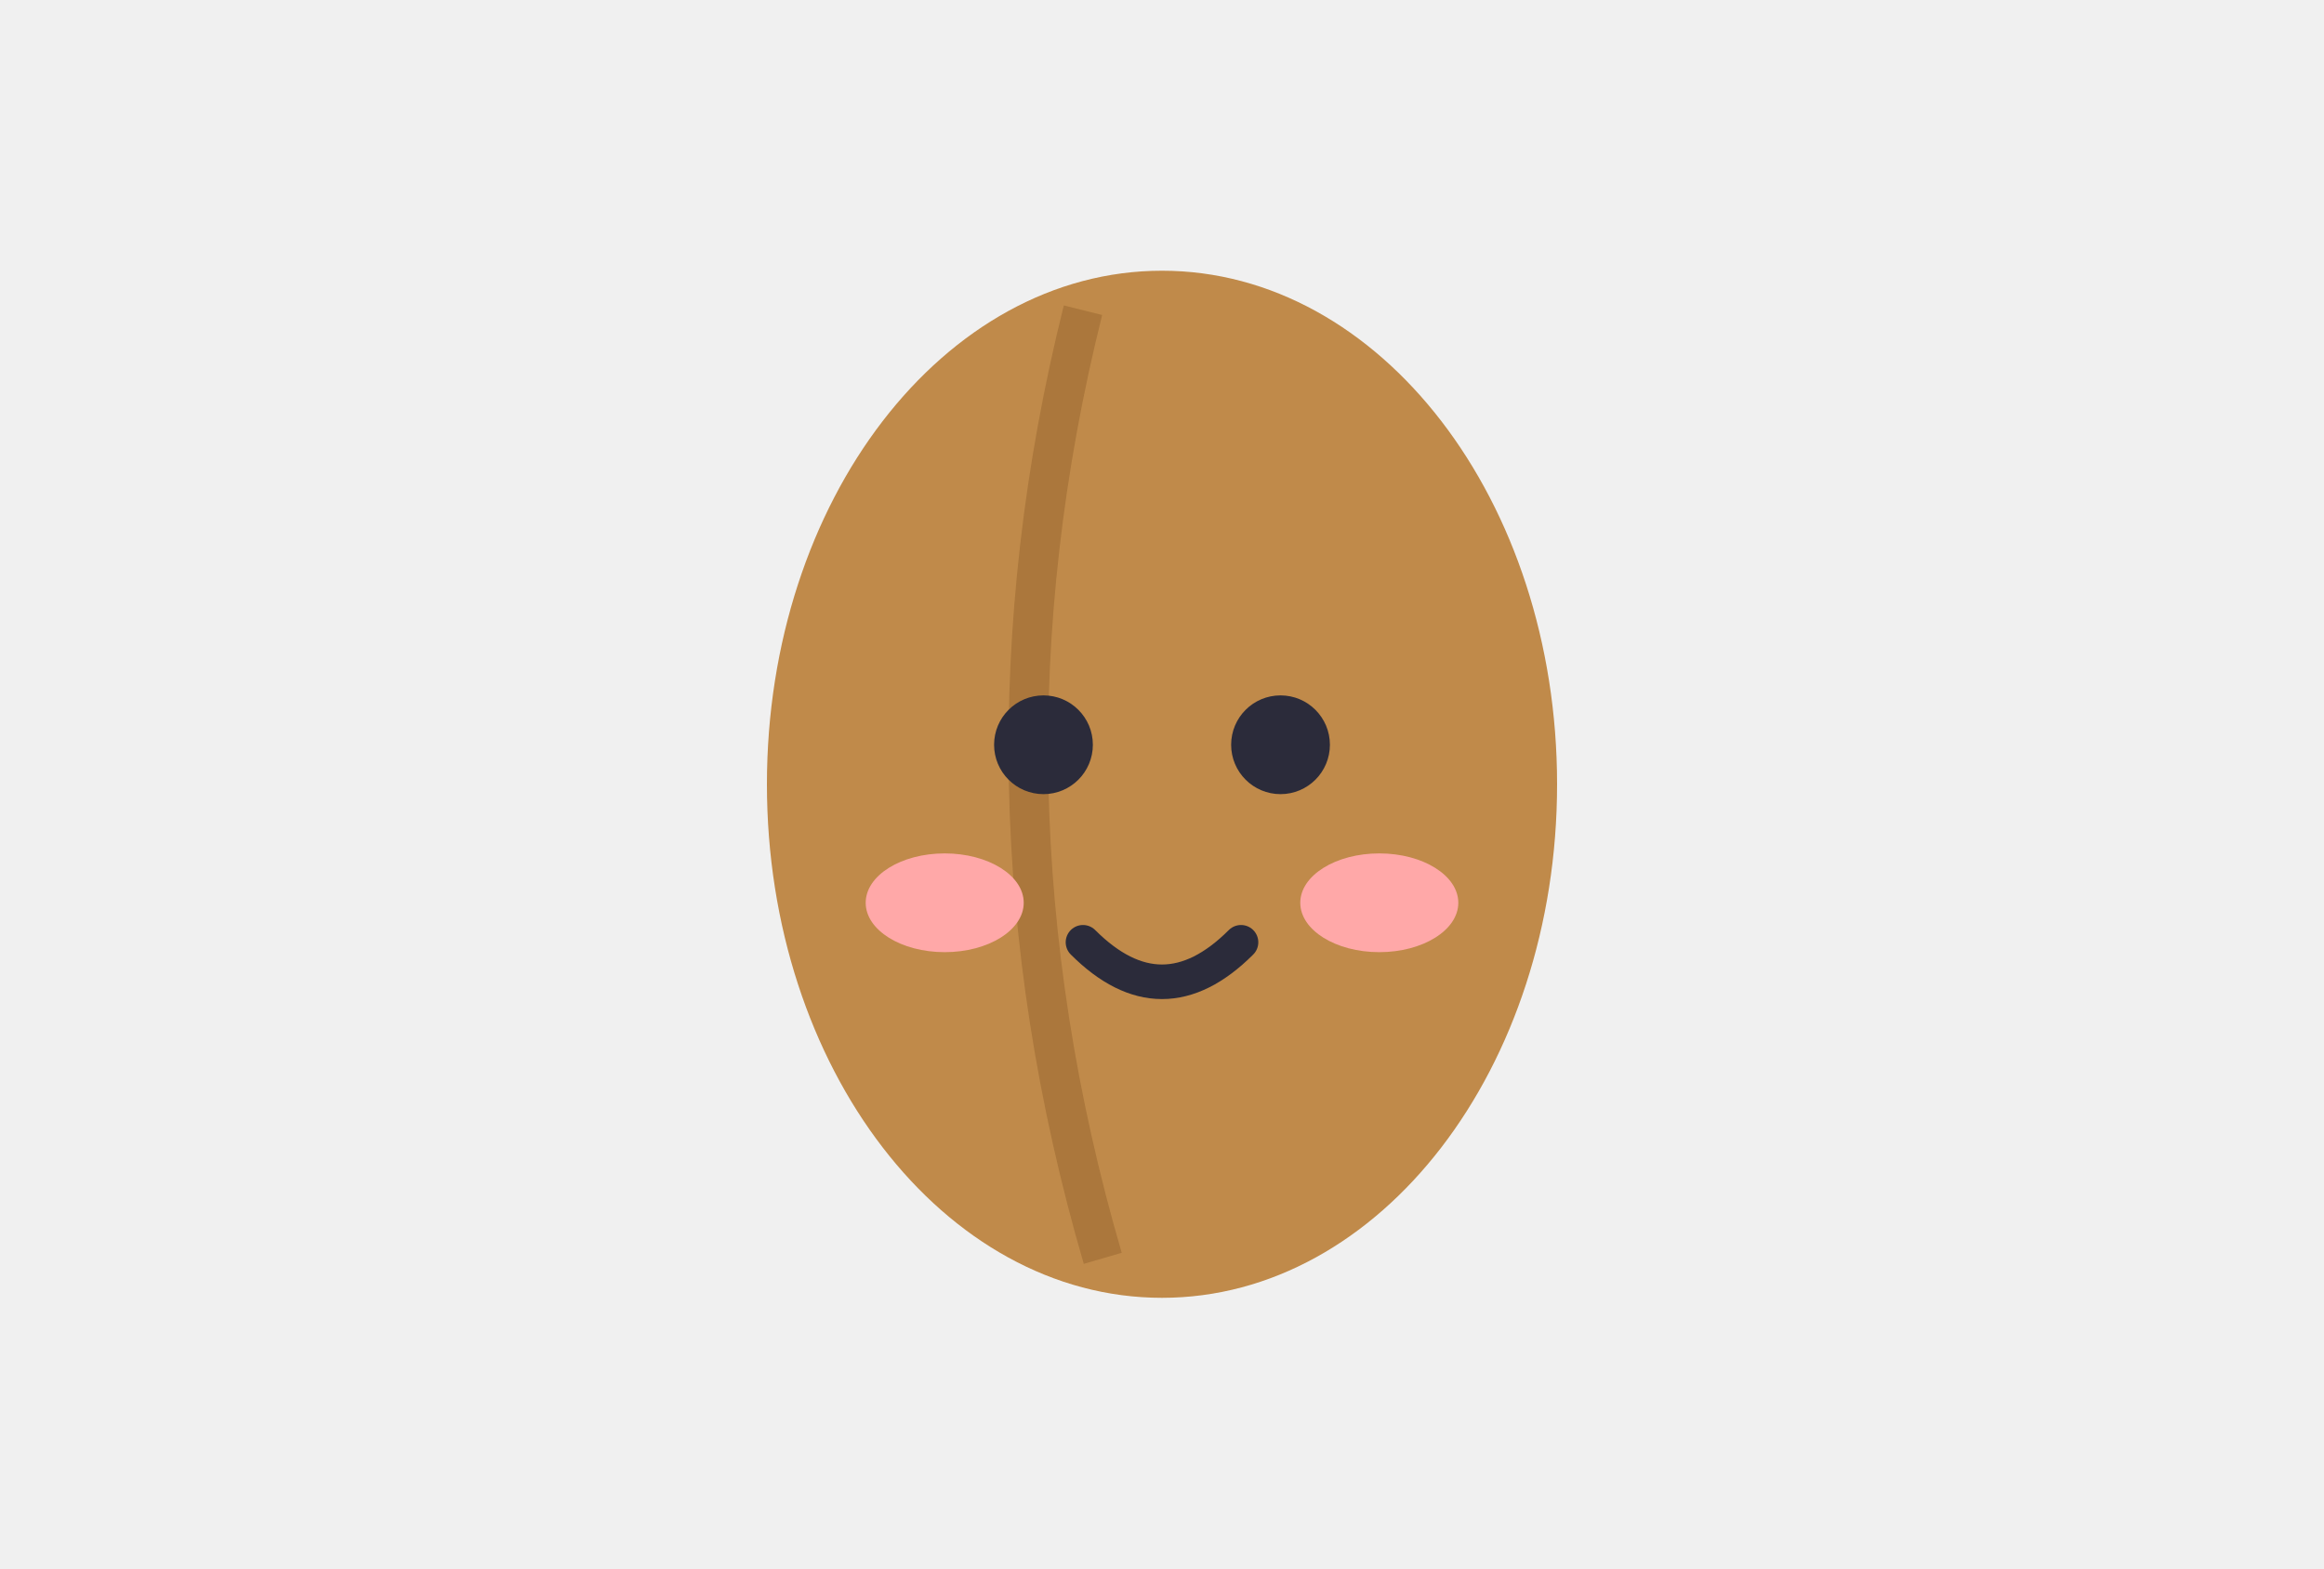
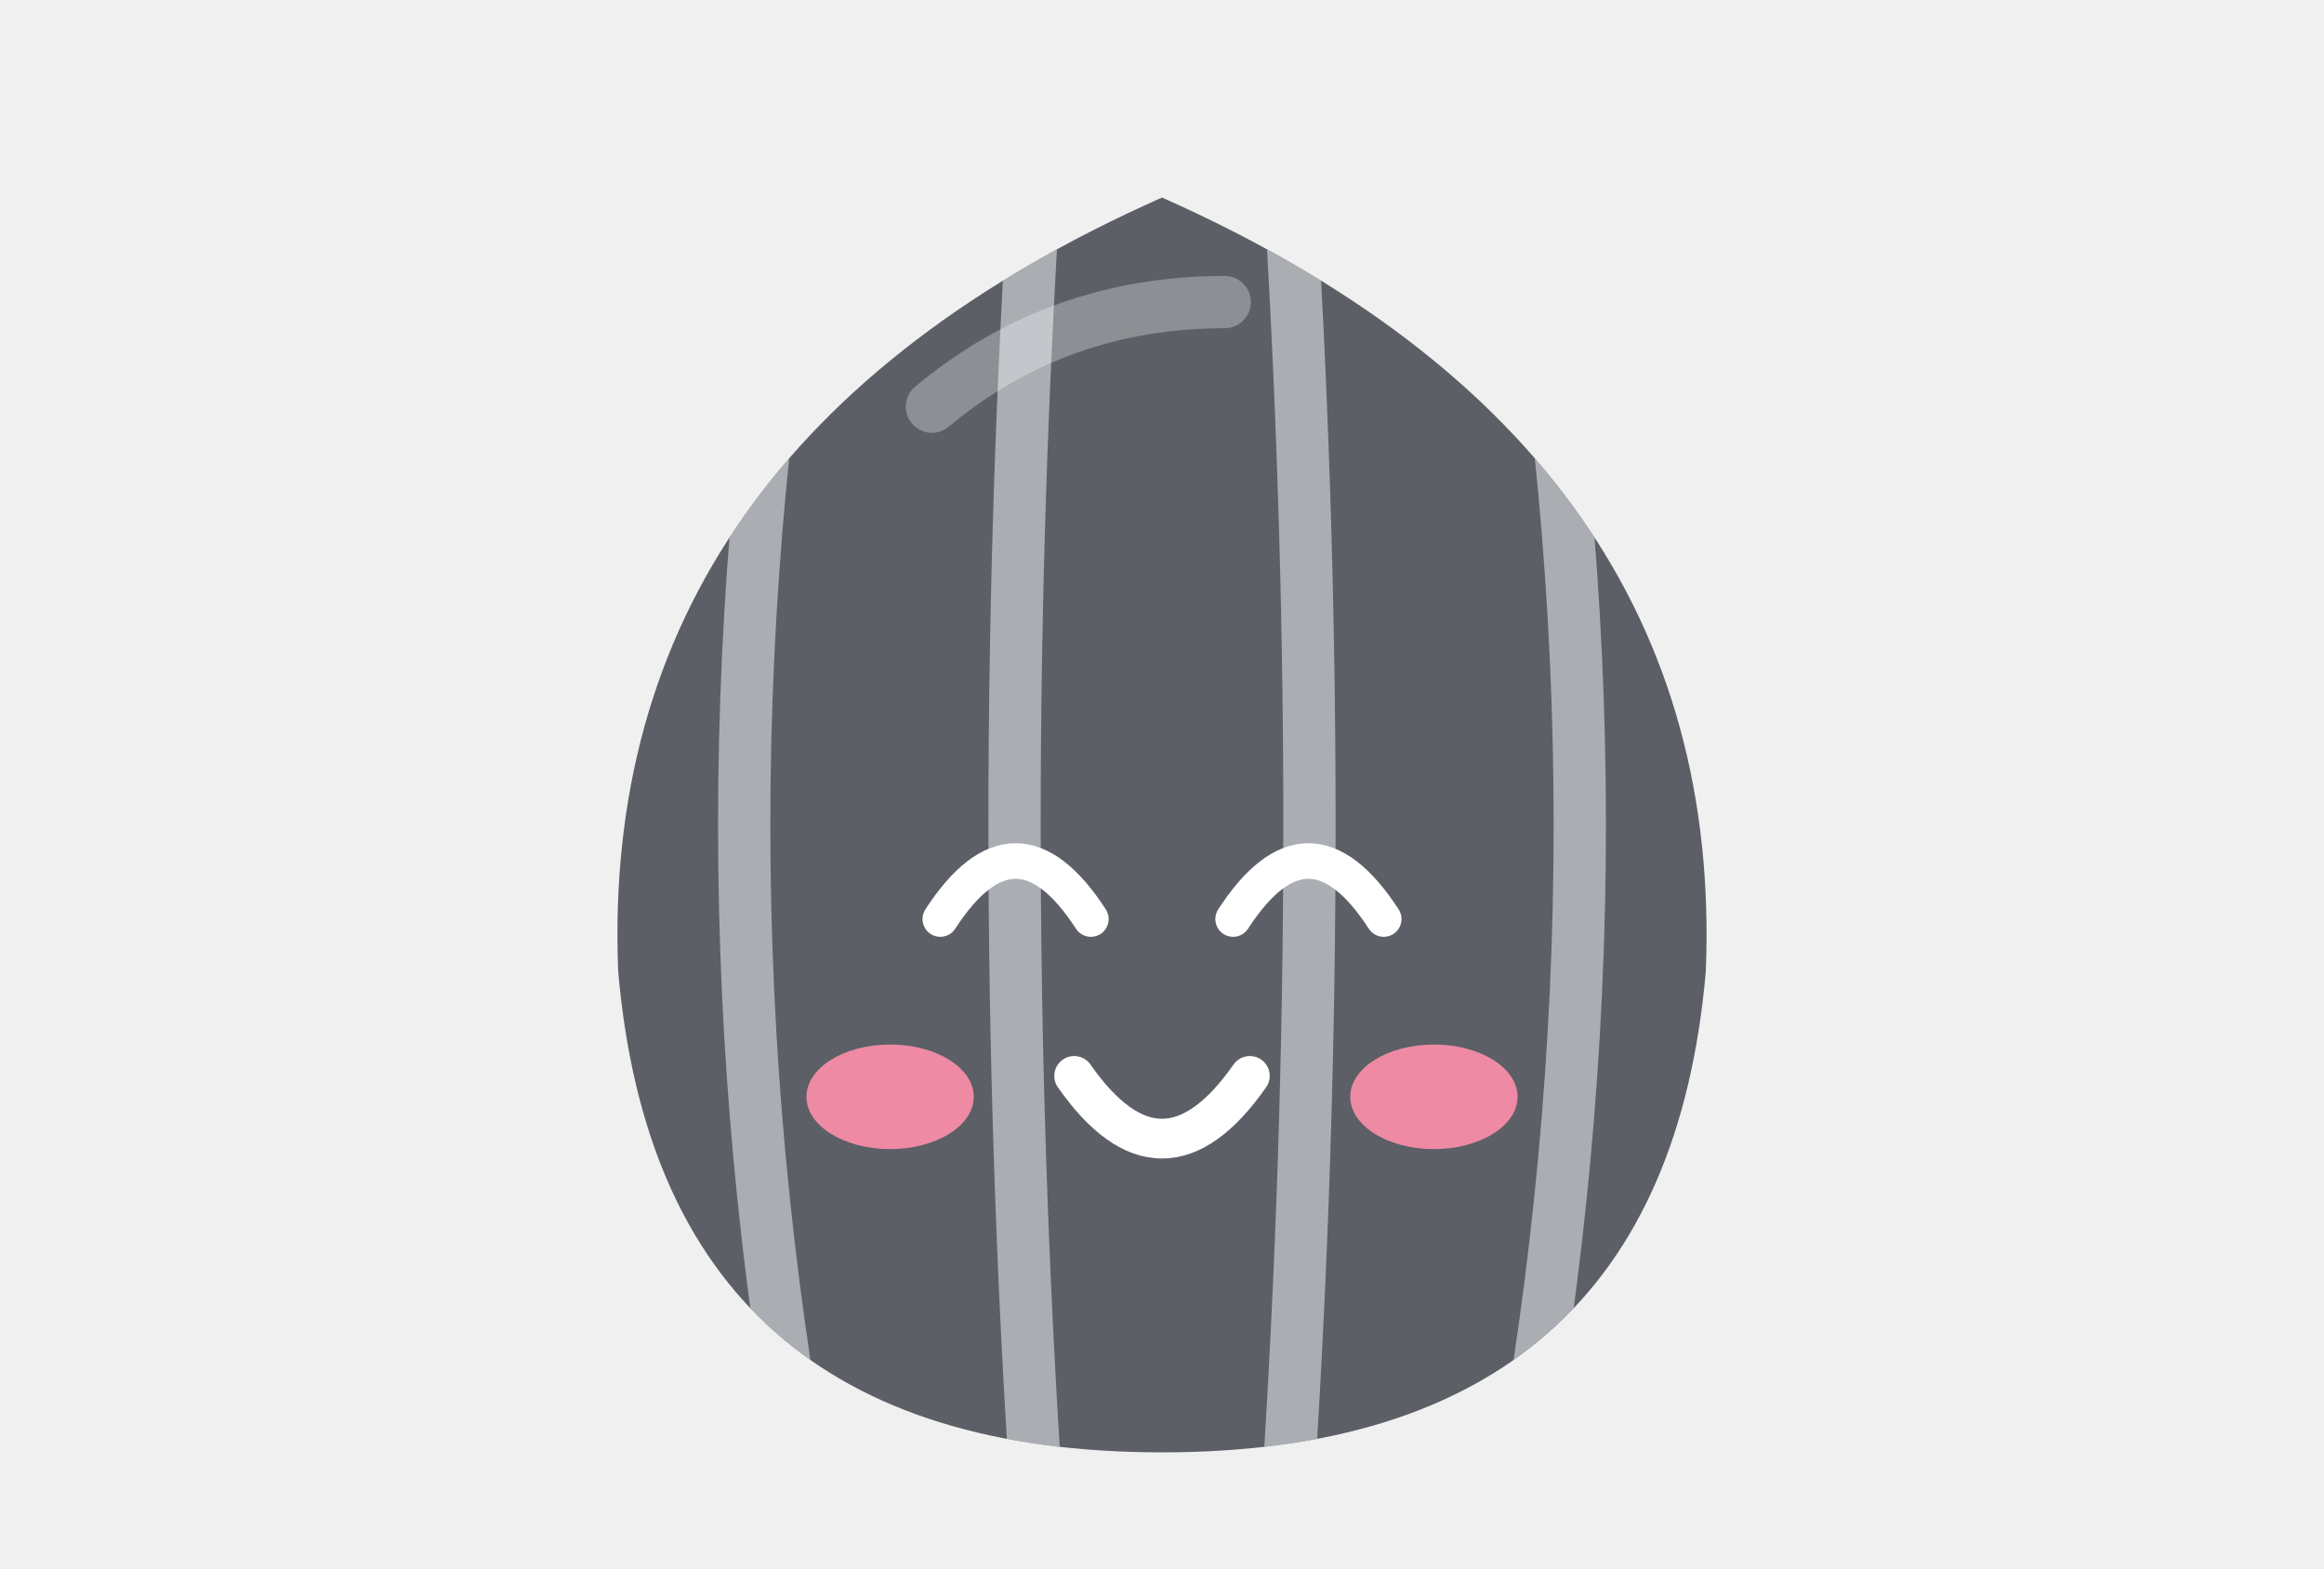
<svg xmlns="http://www.w3.org/2000/svg" viewBox="0 0 400 270" width="400" height="270">
-   <g transform="translate(200 135) scale(1.7)">
-     <ellipse cx="0" cy="0" rx="40" ry="52" fill="#c08a4a" />
-     <path d="M -8 -48 Q -20 0 -6 48" stroke="#9c6a32" stroke-width="4" fill="none" opacity="0.6" />
-     <circle cx="-12" cy="-4" r="5" fill="#2b2b3a" />
-     <circle cx="12" cy="-4" r="5" fill="#2b2b3a" />
-     <ellipse cx="-22" cy="12" rx="8" ry="5" fill="#ffa8a8" />
-     <ellipse cx="22" cy="12" rx="8" ry="5" fill="#ffa8a8" />
-     <path d="M -8 16 Q 0 24 8 16" stroke="#2b2b3a" stroke-width="3.5" fill="none" stroke-linecap="round" />
+   <g transform="translate(200 250) scale(1.8 1.8)">
+     <path d="M 0 -120 Q 54 -96 52 -46 Q 48 0 0 0 Q -48 0 -52 -46 Q -54 -96 0 -120 Z" fill="#5c5f66" />
+     <clipPath id="g4">
+       <path d="M 0 -120 Q 54 -96 52 -46 Q 48 0 0 0 Q -48 0 -52 -46 Q -54 -96 0 -120 Z" fill="#000" />
+     </clipPath>
+     <g clip-path="url(#g4)" opacity="0.6">
+       <path d="M -34 -124 Q -45.9 -60 -34 4" fill="none" stroke="#dee2e6" stroke-width="5" stroke-linecap="round" stroke-linejoin="round" />
+       <path d="M -12 -124 Q -16.2 -60 -12 4" fill="none" stroke="#dee2e6" stroke-width="5" stroke-linecap="round" stroke-linejoin="round" />
+       <path d="M 12 -124 Q 16.2 -60 12 4" fill="none" stroke="#dee2e6" stroke-width="5" stroke-linecap="round" stroke-linejoin="round" />
+       <path d="M 34 -124 Q 45.9 -60 34 4" fill="none" stroke="#dee2e6" stroke-width="5" stroke-linecap="round" stroke-linejoin="round" />
+     </g>
+     <ellipse cx="-26" cy="-34" rx="8" ry="5" fill="#ff8fab" opacity="0.9" />
+     <ellipse cx="26" cy="-34" rx="8" ry="5" fill="#ff8fab" opacity="0.9" />
+     <path d="M -21.2 -51 Q -14 -62.1 -6.8 -51" fill="none" stroke="#fff" stroke-width="3.4" stroke-linecap="round" stroke-linejoin="round" />
+     <path d="M 6.8 -51 Q 14 -62.1 21.2 -51" fill="none" stroke="#fff" stroke-width="3.4" stroke-linecap="round" stroke-linejoin="round" />
+     <g transform="translate(0 -36)">
+       <path d="M -8.4 0 Q 0 12 8.4 0" fill="none" stroke="#fff" stroke-width="3.8" stroke-linecap="round" stroke-linejoin="round" />
+     </g>
+     <path d="M -22 -100 Q -10 -110 6 -110" fill="none" stroke="#fff" stroke-width="5" stroke-linecap="round" stroke-linejoin="round" opacity="0.3" />
  </g>
</svg>
